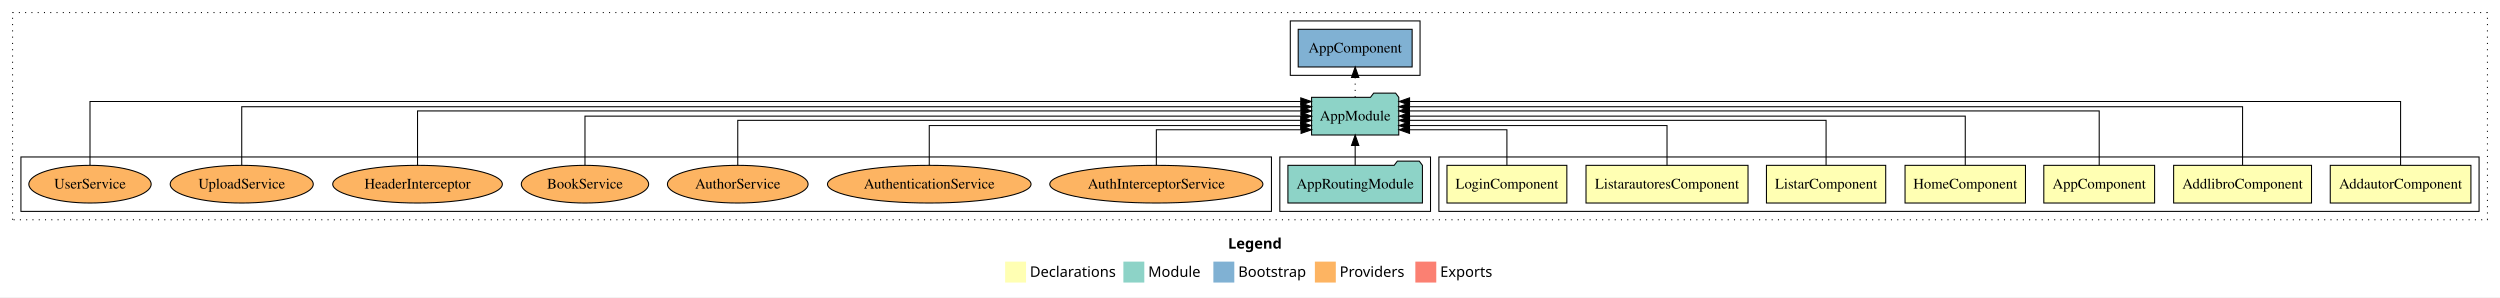
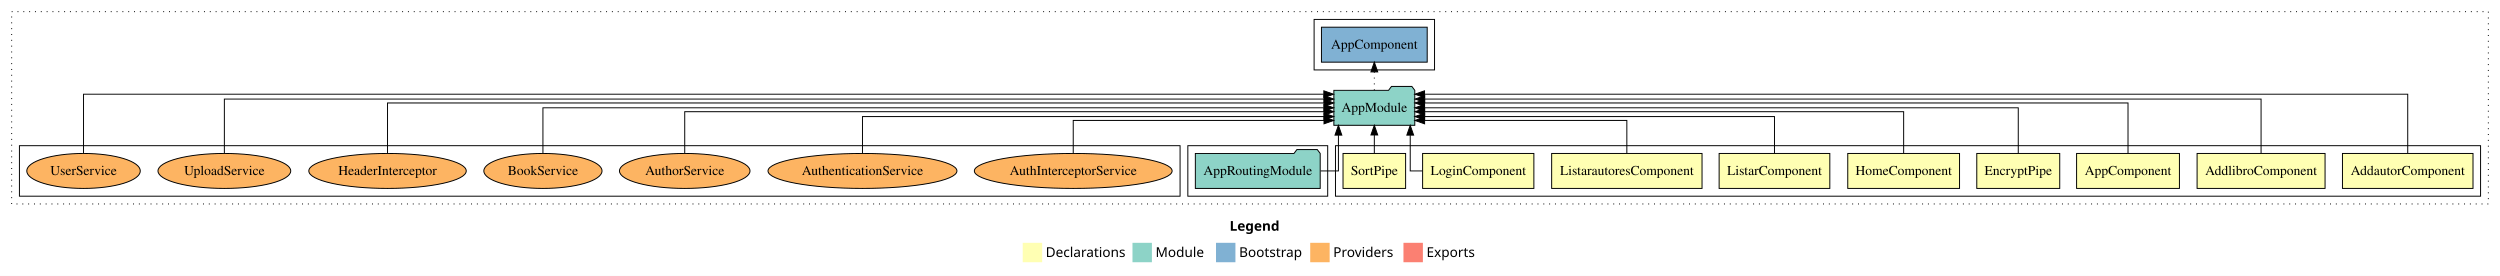
- <svg xmlns="http://www.w3.org/2000/svg" width="2389pt" height="284pt" viewBox="0.00 0.00 2389.00 284.00">
+ <svg xmlns="http://www.w3.org/2000/svg" width="2574pt" height="284pt" viewBox="0.00 0.00 2574.00 284.00">
  <g id="graph0" class="graph" transform="scale(1 1) rotate(0) translate(4 280)">
-     <polygon fill="#ffffff" stroke="transparent" points="-4,4 -4,-280 2385,-280 2385,4 -4,4" />
-     <text text-anchor="start" x="1169.509" y="-42.4" font-family="sans-serif" font-weight="bold" font-size="14.00" fill="#000000">Legend</text>
-     <polygon fill="#ffffb3" stroke="transparent" points="956.5,-10 956.5,-30 976.5,-30 976.5,-10 956.5,-10" />
-     <text text-anchor="start" x="980.129" y="-15.4" font-family="sans-serif" font-size="14.00" fill="#000000">  Declarations</text>
-     <polygon fill="#8dd3c7" stroke="transparent" points="1069.5,-10 1069.5,-30 1089.5,-30 1089.5,-10 1069.5,-10" />
-     <text text-anchor="start" x="1093.225" y="-15.4" font-family="sans-serif" font-size="14.00" fill="#000000">  Module</text>
-     <polygon fill="#80b1d3" stroke="transparent" points="1155.5,-10 1155.5,-30 1175.5,-30 1175.5,-10 1155.5,-10" />
-     <text text-anchor="start" x="1179.281" y="-15.4" font-family="sans-serif" font-size="14.00" fill="#000000">  Bootstrap</text>
-     <polygon fill="#fdb462" stroke="transparent" points="1252.5,-10 1252.5,-30 1272.5,-30 1272.5,-10 1252.5,-10" />
-     <text text-anchor="start" x="1276.173" y="-15.4" font-family="sans-serif" font-size="14.00" fill="#000000">  Providers</text>
-     <polygon fill="#fb8072" stroke="transparent" points="1348.5,-10 1348.5,-30 1368.5,-30 1368.5,-10 1348.5,-10" />
-     <text text-anchor="start" x="1372.226" y="-15.4" font-family="sans-serif" font-size="14.00" fill="#000000">  Exports</text>
+     <polygon fill="#ffffff" stroke="transparent" points="-4,4 -4,-280 2570,-280 2570,4 -4,4" />
+     <text text-anchor="start" x="1262.009" y="-42.4" font-family="sans-serif" font-weight="bold" font-size="14.00" fill="#000000">Legend</text>
+     <polygon fill="#ffffb3" stroke="transparent" points="1049,-10 1049,-30 1069,-30 1069,-10 1049,-10" />
+     <text text-anchor="start" x="1072.629" y="-15.4" font-family="sans-serif" font-size="14.00" fill="#000000">  Declarations</text>
+     <polygon fill="#8dd3c7" stroke="transparent" points="1162,-10 1162,-30 1182,-30 1182,-10 1162,-10" />
+     <text text-anchor="start" x="1185.725" y="-15.4" font-family="sans-serif" font-size="14.00" fill="#000000">  Module</text>
+     <polygon fill="#80b1d3" stroke="transparent" points="1248,-10 1248,-30 1268,-30 1268,-10 1248,-10" />
+     <text text-anchor="start" x="1271.781" y="-15.4" font-family="sans-serif" font-size="14.00" fill="#000000">  Bootstrap</text>
+     <polygon fill="#fdb462" stroke="transparent" points="1345,-10 1345,-30 1365,-30 1365,-10 1345,-10" />
+     <text text-anchor="start" x="1368.673" y="-15.4" font-family="sans-serif" font-size="14.00" fill="#000000">  Providers</text>
+     <polygon fill="#fb8072" stroke="transparent" points="1441,-10 1441,-30 1461,-30 1461,-10 1441,-10" />
+     <text text-anchor="start" x="1464.726" y="-15.4" font-family="sans-serif" font-size="14.00" fill="#000000">  Exports</text>
    <g id="clust1" class="cluster">
-       <polygon fill="none" stroke="#000000" stroke-dasharray="1,5" points="8,-70 8,-268 2373,-268 2373,-70 8,-70" />
+       <polygon fill="none" stroke="#000000" stroke-dasharray="1,5" points="8,-70 8,-268 2558,-268 2558,-70 8,-70" />
    </g>
    <g id="clust2" class="cluster">
-       <polygon fill="none" stroke="#000000" points="1371,-78 1371,-130 2365,-130 2365,-78 1371,-78" />
+       <polygon fill="none" stroke="#000000" points="1371,-78 1371,-130 2550,-130 2550,-78 1371,-78" />
    </g>
-     <g id="clust10" class="cluster">
+     <g id="clust12" class="cluster">
      <polygon fill="none" stroke="#000000" points="1219,-78 1219,-130 1363,-130 1363,-78 1219,-78" />
    </g>
-     <g id="clust12" class="cluster">
-       <polygon fill="none" stroke="#000000" points="1229,-208 1229,-260 1353,-260 1353,-208 1229,-208" />
+     <g id="clust14" class="cluster">
+       <polygon fill="none" stroke="#000000" points="1349,-208 1349,-260 1473,-260 1473,-208 1349,-208" />
    </g>
-     <g id="clust13" class="cluster">
+     <g id="clust15" class="cluster">
      <polygon fill="none" stroke="#000000" points="16,-78 16,-130 1211,-130 1211,-78 16,-78" />
    </g>
    <g id="node1" class="node">
-       <polygon fill="#ffffb3" stroke="#000000" points="2357.205,-122 2222.795,-122 2222.795,-86 2357.205,-86 2357.205,-122" />
-       <text text-anchor="middle" x="2290" y="-99.8" font-family="Times,serif" font-size="14.00" fill="#000000">AddautorComponent</text>
+       <polygon fill="#ffffb3" stroke="#000000" points="2542.205,-122 2407.795,-122 2407.795,-86 2542.205,-86 2542.205,-122" />
+       <text text-anchor="middle" x="2475" y="-99.8" font-family="Times,serif" font-size="14.00" fill="#000000">AddautorComponent</text>
+     </g>
+     <g id="node10" class="node">
+       <polygon fill="#8dd3c7" stroke="#000000" points="1452.657,-187 1449.657,-191 1428.657,-191 1425.657,-187 1369.343,-187 1369.343,-151 1452.657,-151 1452.657,-187" />
+       <text text-anchor="middle" x="1411" y="-164.8" font-family="Times,serif" font-size="14.00" fill="#000000">AppModule</text>
+     </g>
+     <g id="edge1" class="edge">
+       <path fill="none" stroke="#000000" d="M2475,-122.323C2475,-145.66 2475,-183 2475,-183 2475,-183 1462.71,-183 1462.71,-183" />
+       <polygon fill="#000000" stroke="#000000" points="1462.71,-179.5 1452.71,-183 1462.71,-186.5 1462.71,-179.5" />
+     </g>
+     <g id="node2" class="node">
+       <polygon fill="#ffffb3" stroke="#000000" points="2389.881,-122 2258.119,-122 2258.119,-86 2389.881,-86 2389.881,-122" />
+       <text text-anchor="middle" x="2324" y="-99.8" font-family="Times,serif" font-size="14.00" fill="#000000">AddlibroComponent</text>
+     </g>
+     <g id="edge2" class="edge">
+       <path fill="none" stroke="#000000" d="M2324,-122.292C2324,-144.206 2324,-178 2324,-178 2324,-178 1462.903,-178 1462.903,-178" />
+       <polygon fill="#000000" stroke="#000000" points="1462.903,-174.5 1452.903,-178 1462.903,-181.5 1462.903,-174.5" />
+     </g>
+     <g id="node3" class="node">
+       <polygon fill="#ffffb3" stroke="#000000" points="2239.94,-122 2134.06,-122 2134.06,-86 2239.94,-86 2239.94,-122" />
+       <text text-anchor="middle" x="2187" y="-99.8" font-family="Times,serif" font-size="14.00" fill="#000000">AppComponent</text>
+     </g>
+     <g id="edge3" class="edge">
+       <path fill="none" stroke="#000000" d="M2187,-122.027C2187,-142.767 2187,-174 2187,-174 2187,-174 1462.721,-174 1462.721,-174" />
+       <polygon fill="#000000" stroke="#000000" points="1462.721,-170.5 1452.721,-174 1462.721,-177.5 1462.721,-170.5" />
+     </g>
+     <g id="node4" class="node">
+       <polygon fill="#ffffb3" stroke="#000000" points="2116.706,-122 2031.293,-122 2031.293,-86 2116.706,-86 2116.706,-122" />
+       <text text-anchor="middle" x="2074" y="-99.8" font-family="Times,serif" font-size="14.00" fill="#000000">EncryptPipe</text>
+     </g>
+     <g id="edge4" class="edge">
+       <path fill="none" stroke="#000000" d="M2074,-122.106C2074,-141.339 2074,-169 2074,-169 2074,-169 1462.725,-169 1462.725,-169" />
+       <polygon fill="#000000" stroke="#000000" points="1462.725,-165.5 1452.725,-169 1462.725,-172.5 1462.725,-165.5" />
+     </g>
+     <g id="node5" class="node">
+       <polygon fill="#ffffb3" stroke="#000000" points="2013.545,-122 1898.455,-122 1898.455,-86 2013.545,-86 2013.545,-122" />
+       <text text-anchor="middle" x="1956" y="-99.8" font-family="Times,serif" font-size="14.00" fill="#000000">HomeComponent</text>
+     </g>
+     <g id="edge5" class="edge">
+       <path fill="none" stroke="#000000" d="M1956,-122.302C1956,-140.27 1956,-165 1956,-165 1956,-165 1462.86,-165 1462.86,-165" />
+       <polygon fill="#000000" stroke="#000000" points="1462.86,-161.5 1452.86,-165 1462.86,-168.5 1462.86,-161.5" />
+     </g>
+     <g id="node6" class="node">
+       <polygon fill="#ffffb3" stroke="#000000" points="1879.986,-122 1766.014,-122 1766.014,-86 1879.986,-86 1879.986,-122" />
+       <text text-anchor="middle" x="1823" y="-99.8" font-family="Times,serif" font-size="14.00" fill="#000000">ListarComponent</text>
+     </g>
+     <g id="edge6" class="edge">
+       <path fill="none" stroke="#000000" d="M1823,-122.027C1823,-138.398 1823,-160 1823,-160 1823,-160 1462.772,-160 1462.772,-160" />
+       <polygon fill="#000000" stroke="#000000" points="1462.772,-156.5 1452.772,-160 1462.772,-163.5 1462.772,-156.5" />
+     </g>
+     <g id="node7" class="node">
+       <polygon fill="#ffffb3" stroke="#000000" points="1748.411,-122 1593.589,-122 1593.589,-86 1748.411,-86 1748.411,-122" />
+       <text text-anchor="middle" x="1671" y="-99.8" font-family="Times,serif" font-size="14.00" fill="#000000">ListarautoresComponent</text>
+     </g>
+     <g id="edge7" class="edge">
+       <path fill="none" stroke="#000000" d="M1671,-122.187C1671,-137.182 1671,-156 1671,-156 1671,-156 1462.774,-156 1462.774,-156" />
+       <polygon fill="#000000" stroke="#000000" points="1462.774,-152.5 1452.774,-156 1462.774,-159.5 1462.774,-152.5" />
    </g>
    <g id="node8" class="node">
-       <polygon fill="#8dd3c7" stroke="#000000" points="1332.657,-187 1329.657,-191 1308.657,-191 1305.657,-187 1249.343,-187 1249.343,-151 1332.657,-151 1332.657,-187" />
-       <text text-anchor="middle" x="1291" y="-164.8" font-family="Times,serif" font-size="14.00" fill="#000000">AppModule</text>
+       <polygon fill="#ffffb3" stroke="#000000" points="1575.276,-122 1460.724,-122 1460.724,-86 1575.276,-86 1575.276,-122" />
+       <text text-anchor="middle" x="1518" y="-99.8" font-family="Times,serif" font-size="14.00" fill="#000000">LoginComponent</text>
    </g>
-     <g id="edge1" class="edge">
-       <path fill="none" stroke="#000000" d="M2290,-122.323C2290,-145.66 2290,-183 2290,-183 2290,-183 1342.97,-183 1342.97,-183" />
-       <polygon fill="#000000" stroke="#000000" points="1342.97,-179.5 1332.97,-183 1342.97,-186.5 1342.97,-179.5" />
+     <g id="edge8" class="edge">
+       <path fill="none" stroke="#000000" d="M1460.489,-104C1453.057,-104 1447.969,-104 1447.969,-104 1447.969,-104 1447.969,-140.894 1447.969,-140.894" />
+       <polygon fill="#000000" stroke="#000000" points="1444.47,-140.894 1447.969,-150.894 1451.47,-140.894 1444.47,-140.894" />
    </g>
-     <g id="node2" class="node">
-       <polygon fill="#ffffb3" stroke="#000000" points="2204.881,-122 2073.119,-122 2073.119,-86 2204.881,-86 2204.881,-122" />
-       <text text-anchor="middle" x="2139" y="-99.8" font-family="Times,serif" font-size="14.00" fill="#000000">AddlibroComponent</text>
-     </g>
-     <g id="edge2" class="edge">
-       <path fill="none" stroke="#000000" d="M2139,-122.292C2139,-144.206 2139,-178 2139,-178 2139,-178 1342.763,-178 1342.763,-178" />
-       <polygon fill="#000000" stroke="#000000" points="1342.763,-174.5 1332.763,-178 1342.763,-181.5 1342.763,-174.5" />
-     </g>
-     <g id="node3" class="node">
-       <polygon fill="#ffffb3" stroke="#000000" points="2054.94,-122 1949.06,-122 1949.06,-86 2054.94,-86 2054.94,-122" />
-       <text text-anchor="middle" x="2002" y="-99.8" font-family="Times,serif" font-size="14.00" fill="#000000">AppComponent</text>
-     </g>
-     <g id="edge3" class="edge">
-       <path fill="none" stroke="#000000" d="M2002,-122.027C2002,-142.767 2002,-174 2002,-174 2002,-174 1342.822,-174 1342.822,-174" />
-       <polygon fill="#000000" stroke="#000000" points="1342.822,-170.5 1332.822,-174 1342.822,-177.5 1342.822,-170.5" />
-     </g>
-     <g id="node4" class="node">
-       <polygon fill="#ffffb3" stroke="#000000" points="1931.545,-122 1816.455,-122 1816.455,-86 1931.545,-86 1931.545,-122" />
-       <text text-anchor="middle" x="1874" y="-99.8" font-family="Times,serif" font-size="14.00" fill="#000000">HomeComponent</text>
-     </g>
-     <g id="edge4" class="edge">
-       <path fill="none" stroke="#000000" d="M1874,-122.106C1874,-141.339 1874,-169 1874,-169 1874,-169 1342.928,-169 1342.928,-169" />
-       <polygon fill="#000000" stroke="#000000" points="1342.928,-165.5 1332.928,-169 1342.928,-172.5 1342.928,-165.5" />
-     </g>
-     <g id="node5" class="node">
-       <polygon fill="#ffffb3" stroke="#000000" points="1797.986,-122 1684.014,-122 1684.014,-86 1797.986,-86 1797.986,-122" />
-       <text text-anchor="middle" x="1741" y="-99.8" font-family="Times,serif" font-size="14.00" fill="#000000">ListarComponent</text>
-     </g>
-     <g id="edge5" class="edge">
-       <path fill="none" stroke="#000000" d="M1741,-122.302C1741,-140.27 1741,-165 1741,-165 1741,-165 1342.931,-165 1342.931,-165" />
-       <polygon fill="#000000" stroke="#000000" points="1342.931,-161.5 1332.931,-165 1342.931,-168.5 1342.931,-161.5" />
-     </g>
-     <g id="node6" class="node">
-       <polygon fill="#ffffb3" stroke="#000000" points="1666.411,-122 1511.589,-122 1511.589,-86 1666.411,-86 1666.411,-122" />
-       <text text-anchor="middle" x="1589" y="-99.8" font-family="Times,serif" font-size="14.00" fill="#000000">ListarautoresComponent</text>
-     </g>
-     <g id="edge6" class="edge">
-       <path fill="none" stroke="#000000" d="M1589,-122.027C1589,-138.398 1589,-160 1589,-160 1589,-160 1342.749,-160 1342.749,-160" />
-       <polygon fill="#000000" stroke="#000000" points="1342.749,-156.5 1332.749,-160 1342.749,-163.5 1342.749,-156.5" />
-     </g>
-     <g id="node7" class="node">
-       <polygon fill="#ffffb3" stroke="#000000" points="1493.276,-122 1378.724,-122 1378.724,-86 1493.276,-86 1493.276,-122" />
-       <text text-anchor="middle" x="1436" y="-99.8" font-family="Times,serif" font-size="14.00" fill="#000000">LoginComponent</text>
-     </g>
-     <g id="edge7" class="edge">
-       <path fill="none" stroke="#000000" d="M1436,-122.187C1436,-137.182 1436,-156 1436,-156 1436,-156 1342.94,-156 1342.94,-156" />
-       <polygon fill="#000000" stroke="#000000" points="1342.94,-152.5 1332.94,-156 1342.94,-159.5 1342.94,-152.5" />
-     </g>
-     <g id="node10" class="node">
-       <polygon fill="#80b1d3" stroke="#000000" points="1345.439,-252 1236.561,-252 1236.561,-216 1345.439,-216 1345.439,-252" />
-       <text text-anchor="middle" x="1291" y="-229.8" font-family="Times,serif" font-size="14.00" fill="#000000">AppComponent </text>
+     <g id="node9" class="node">
+       <polygon fill="#ffffb3" stroke="#000000" points="1443.222,-122 1378.778,-122 1378.778,-86 1443.222,-86 1443.222,-122" />
+       <text text-anchor="middle" x="1411" y="-99.8" font-family="Times,serif" font-size="14.00" fill="#000000">SortPipe</text>
    </g>
    <g id="edge9" class="edge">
-       <path fill="none" stroke="#000000" stroke-dasharray="1,5" d="M1291,-187.106C1291,-187.106 1291,-205.991 1291,-205.991" />
-       <polygon fill="#000000" stroke="#000000" points="1287.5,-205.991 1291,-215.991 1294.5,-205.991 1287.5,-205.991" />
+       <path fill="none" stroke="#000000" d="M1411,-122.106C1411,-122.106 1411,-140.991 1411,-140.991" />
+       <polygon fill="#000000" stroke="#000000" points="1407.5,-140.991 1411,-150.991 1414.5,-140.991 1407.5,-140.991" />
    </g>
-     <g id="node9" class="node">
+     <g id="node12" class="node">
+       <polygon fill="#80b1d3" stroke="#000000" points="1465.439,-252 1356.561,-252 1356.561,-216 1465.439,-216 1465.439,-252" />
+       <text text-anchor="middle" x="1411" y="-229.8" font-family="Times,serif" font-size="14.00" fill="#000000">AppComponent </text>
+     </g>
+     <g id="edge11" class="edge">
+       <path fill="none" stroke="#000000" stroke-dasharray="1,5" d="M1411,-187.106C1411,-187.106 1411,-205.991 1411,-205.991" />
+       <polygon fill="#000000" stroke="#000000" points="1407.5,-205.991 1411,-215.991 1414.5,-205.991 1407.5,-205.991" />
+     </g>
+     <g id="node11" class="node">
      <polygon fill="#8dd3c7" stroke="#000000" points="1355.274,-122 1352.274,-126 1331.274,-126 1328.274,-122 1226.726,-122 1226.726,-86 1355.274,-86 1355.274,-122" />
      <text text-anchor="middle" x="1291" y="-99.8" font-family="Times,serif" font-size="14.00" fill="#000000">AppRoutingModule</text>
    </g>
-     <g id="edge8" class="edge">
-       <path fill="none" stroke="#000000" d="M1291,-122.106C1291,-122.106 1291,-140.991 1291,-140.991" />
-       <polygon fill="#000000" stroke="#000000" points="1287.5,-140.991 1291,-150.991 1294.5,-140.991 1287.5,-140.991" />
+     <g id="edge10" class="edge">
+       <path fill="none" stroke="#000000" d="M1355.603,-104C1366.322,-104 1374.031,-104 1374.031,-104 1374.031,-104 1374.031,-140.894 1374.031,-140.894" />
+       <polygon fill="#000000" stroke="#000000" points="1370.531,-140.894 1374.031,-150.894 1377.531,-140.894 1370.531,-140.894" />
    </g>
-     <g id="node11" class="node">
+     <g id="node13" class="node">
      <ellipse fill="#fdb462" stroke="#000000" cx="1101" cy="-104" rx="101.823" ry="18" />
      <text text-anchor="middle" x="1101" y="-99.8" font-family="Times,serif" font-size="14.00" fill="#000000">AuthInterceptorService</text>
    </g>
-     <g id="edge10" class="edge">
-       <path fill="none" stroke="#000000" d="M1101,-122.187C1101,-137.182 1101,-156 1101,-156 1101,-156 1239.304,-156 1239.304,-156" />
-       <polygon fill="#000000" stroke="#000000" points="1239.304,-159.5 1249.304,-156 1239.304,-152.5 1239.304,-159.5" />
+     <g id="edge12" class="edge">
+       <path fill="none" stroke="#000000" d="M1101,-122.187C1101,-137.182 1101,-156 1101,-156 1101,-156 1359.192,-156 1359.192,-156" />
+       <polygon fill="#000000" stroke="#000000" points="1359.192,-159.5 1369.192,-156 1359.192,-152.5 1359.192,-159.5" />
    </g>
-     <g id="node12" class="node">
+     <g id="node14" class="node">
      <ellipse fill="#fdb462" stroke="#000000" cx="884" cy="-104" rx="97.268" ry="18" />
      <text text-anchor="middle" x="884" y="-99.8" font-family="Times,serif" font-size="14.00" fill="#000000">AuthenticationService</text>
    </g>
-     <g id="edge11" class="edge">
-       <path fill="none" stroke="#000000" d="M884,-122.027C884,-138.398 884,-160 884,-160 884,-160 1238.977,-160 1238.977,-160" />
-       <polygon fill="#000000" stroke="#000000" points="1238.977,-163.5 1248.977,-160 1238.977,-156.5 1238.977,-163.5" />
+     <g id="edge13" class="edge">
+       <path fill="none" stroke="#000000" d="M884,-122.027C884,-138.398 884,-160 884,-160 884,-160 1359.207,-160 1359.207,-160" />
+       <polygon fill="#000000" stroke="#000000" points="1359.207,-163.5 1369.207,-160 1359.207,-156.5 1359.207,-163.5" />
    </g>
-     <g id="node13" class="node">
+     <g id="node15" class="node">
      <ellipse fill="#fdb462" stroke="#000000" cx="701" cy="-104" rx="67.195" ry="18" />
      <text text-anchor="middle" x="701" y="-99.8" font-family="Times,serif" font-size="14.00" fill="#000000">AuthorService</text>
    </g>
-     <g id="edge12" class="edge">
-       <path fill="none" stroke="#000000" d="M701,-122.302C701,-140.27 701,-165 701,-165 701,-165 1239.042,-165 1239.042,-165" />
-       <polygon fill="#000000" stroke="#000000" points="1239.042,-168.5 1249.042,-165 1239.042,-161.5 1239.042,-168.5" />
+     <g id="edge14" class="edge">
+       <path fill="none" stroke="#000000" d="M701,-122.302C701,-140.27 701,-165 701,-165 701,-165 1359.237,-165 1359.237,-165" />
+       <polygon fill="#000000" stroke="#000000" points="1359.237,-168.5 1369.237,-165 1359.237,-161.5 1359.237,-168.5" />
    </g>
-     <g id="node14" class="node">
+     <g id="node16" class="node">
      <ellipse fill="#fdb462" stroke="#000000" cx="555" cy="-104" rx="60.835" ry="18" />
      <text text-anchor="middle" x="555" y="-99.8" font-family="Times,serif" font-size="14.00" fill="#000000">BookService</text>
    </g>
-     <g id="edge13" class="edge">
-       <path fill="none" stroke="#000000" d="M555,-122.106C555,-141.339 555,-169 555,-169 555,-169 1239.321,-169 1239.321,-169" />
-       <polygon fill="#000000" stroke="#000000" points="1239.321,-172.5 1249.321,-169 1239.321,-165.5 1239.321,-172.5" />
+     <g id="edge15" class="edge">
+       <path fill="none" stroke="#000000" d="M555,-122.106C555,-141.339 555,-169 555,-169 555,-169 1359.134,-169 1359.134,-169" />
+       <polygon fill="#000000" stroke="#000000" points="1359.134,-172.5 1369.134,-169 1359.134,-165.5 1359.134,-172.5" />
    </g>
-     <g id="node15" class="node">
+     <g id="node17" class="node">
      <ellipse fill="#fdb462" stroke="#000000" cx="395" cy="-104" rx="81.038" ry="18" />
      <text text-anchor="middle" x="395" y="-99.8" font-family="Times,serif" font-size="14.00" fill="#000000">HeaderInterceptor</text>
    </g>
-     <g id="edge14" class="edge">
-       <path fill="none" stroke="#000000" d="M395,-122.027C395,-142.767 395,-174 395,-174 395,-174 1239.284,-174 1239.284,-174" />
-       <polygon fill="#000000" stroke="#000000" points="1239.284,-177.5 1249.284,-174 1239.284,-170.5 1239.284,-177.5" />
+     <g id="edge16" class="edge">
+       <path fill="none" stroke="#000000" d="M395,-122.027C395,-142.767 395,-174 395,-174 395,-174 1359.277,-174 1359.277,-174" />
+       <polygon fill="#000000" stroke="#000000" points="1359.277,-177.5 1369.277,-174 1359.277,-170.5 1359.277,-177.5" />
    </g>
-     <g id="node16" class="node">
+     <g id="node18" class="node">
      <ellipse fill="#fdb462" stroke="#000000" cx="227" cy="-104" rx="68.338" ry="18" />
      <text text-anchor="middle" x="227" y="-99.8" font-family="Times,serif" font-size="14.00" fill="#000000">UploadService</text>
    </g>
-     <g id="edge15" class="edge">
-       <path fill="none" stroke="#000000" d="M227,-122.292C227,-144.206 227,-178 227,-178 227,-178 1239.29,-178 1239.29,-178" />
-       <polygon fill="#000000" stroke="#000000" points="1239.29,-181.5 1249.29,-178 1239.29,-174.5 1239.29,-181.5" />
+     <g id="edge17" class="edge">
+       <path fill="none" stroke="#000000" d="M227,-122.292C227,-144.206 227,-178 227,-178 227,-178 1359.209,-178 1359.209,-178" />
+       <polygon fill="#000000" stroke="#000000" points="1359.209,-181.5 1369.209,-178 1359.209,-174.5 1359.209,-181.5" />
    </g>
-     <g id="node17" class="node">
+     <g id="node19" class="node">
      <ellipse fill="#fdb462" stroke="#000000" cx="82" cy="-104" rx="58.441" ry="18" />
      <text text-anchor="middle" x="82" y="-99.8" font-family="Times,serif" font-size="14.00" fill="#000000">UserService</text>
    </g>
-     <g id="edge16" class="edge">
-       <path fill="none" stroke="#000000" d="M82,-122.323C82,-145.66 82,-183 82,-183 82,-183 1239.032,-183 1239.032,-183" />
-       <polygon fill="#000000" stroke="#000000" points="1239.032,-186.5 1249.032,-183 1239.032,-179.5 1239.032,-186.5" />
+     <g id="edge18" class="edge">
+       <path fill="none" stroke="#000000" d="M82,-122.323C82,-145.66 82,-183 82,-183 82,-183 1359.031,-183 1359.031,-183" />
+       <polygon fill="#000000" stroke="#000000" points="1359.031,-186.5 1369.031,-183 1359.031,-179.5 1359.031,-186.5" />
    </g>
  </g>
</svg>
